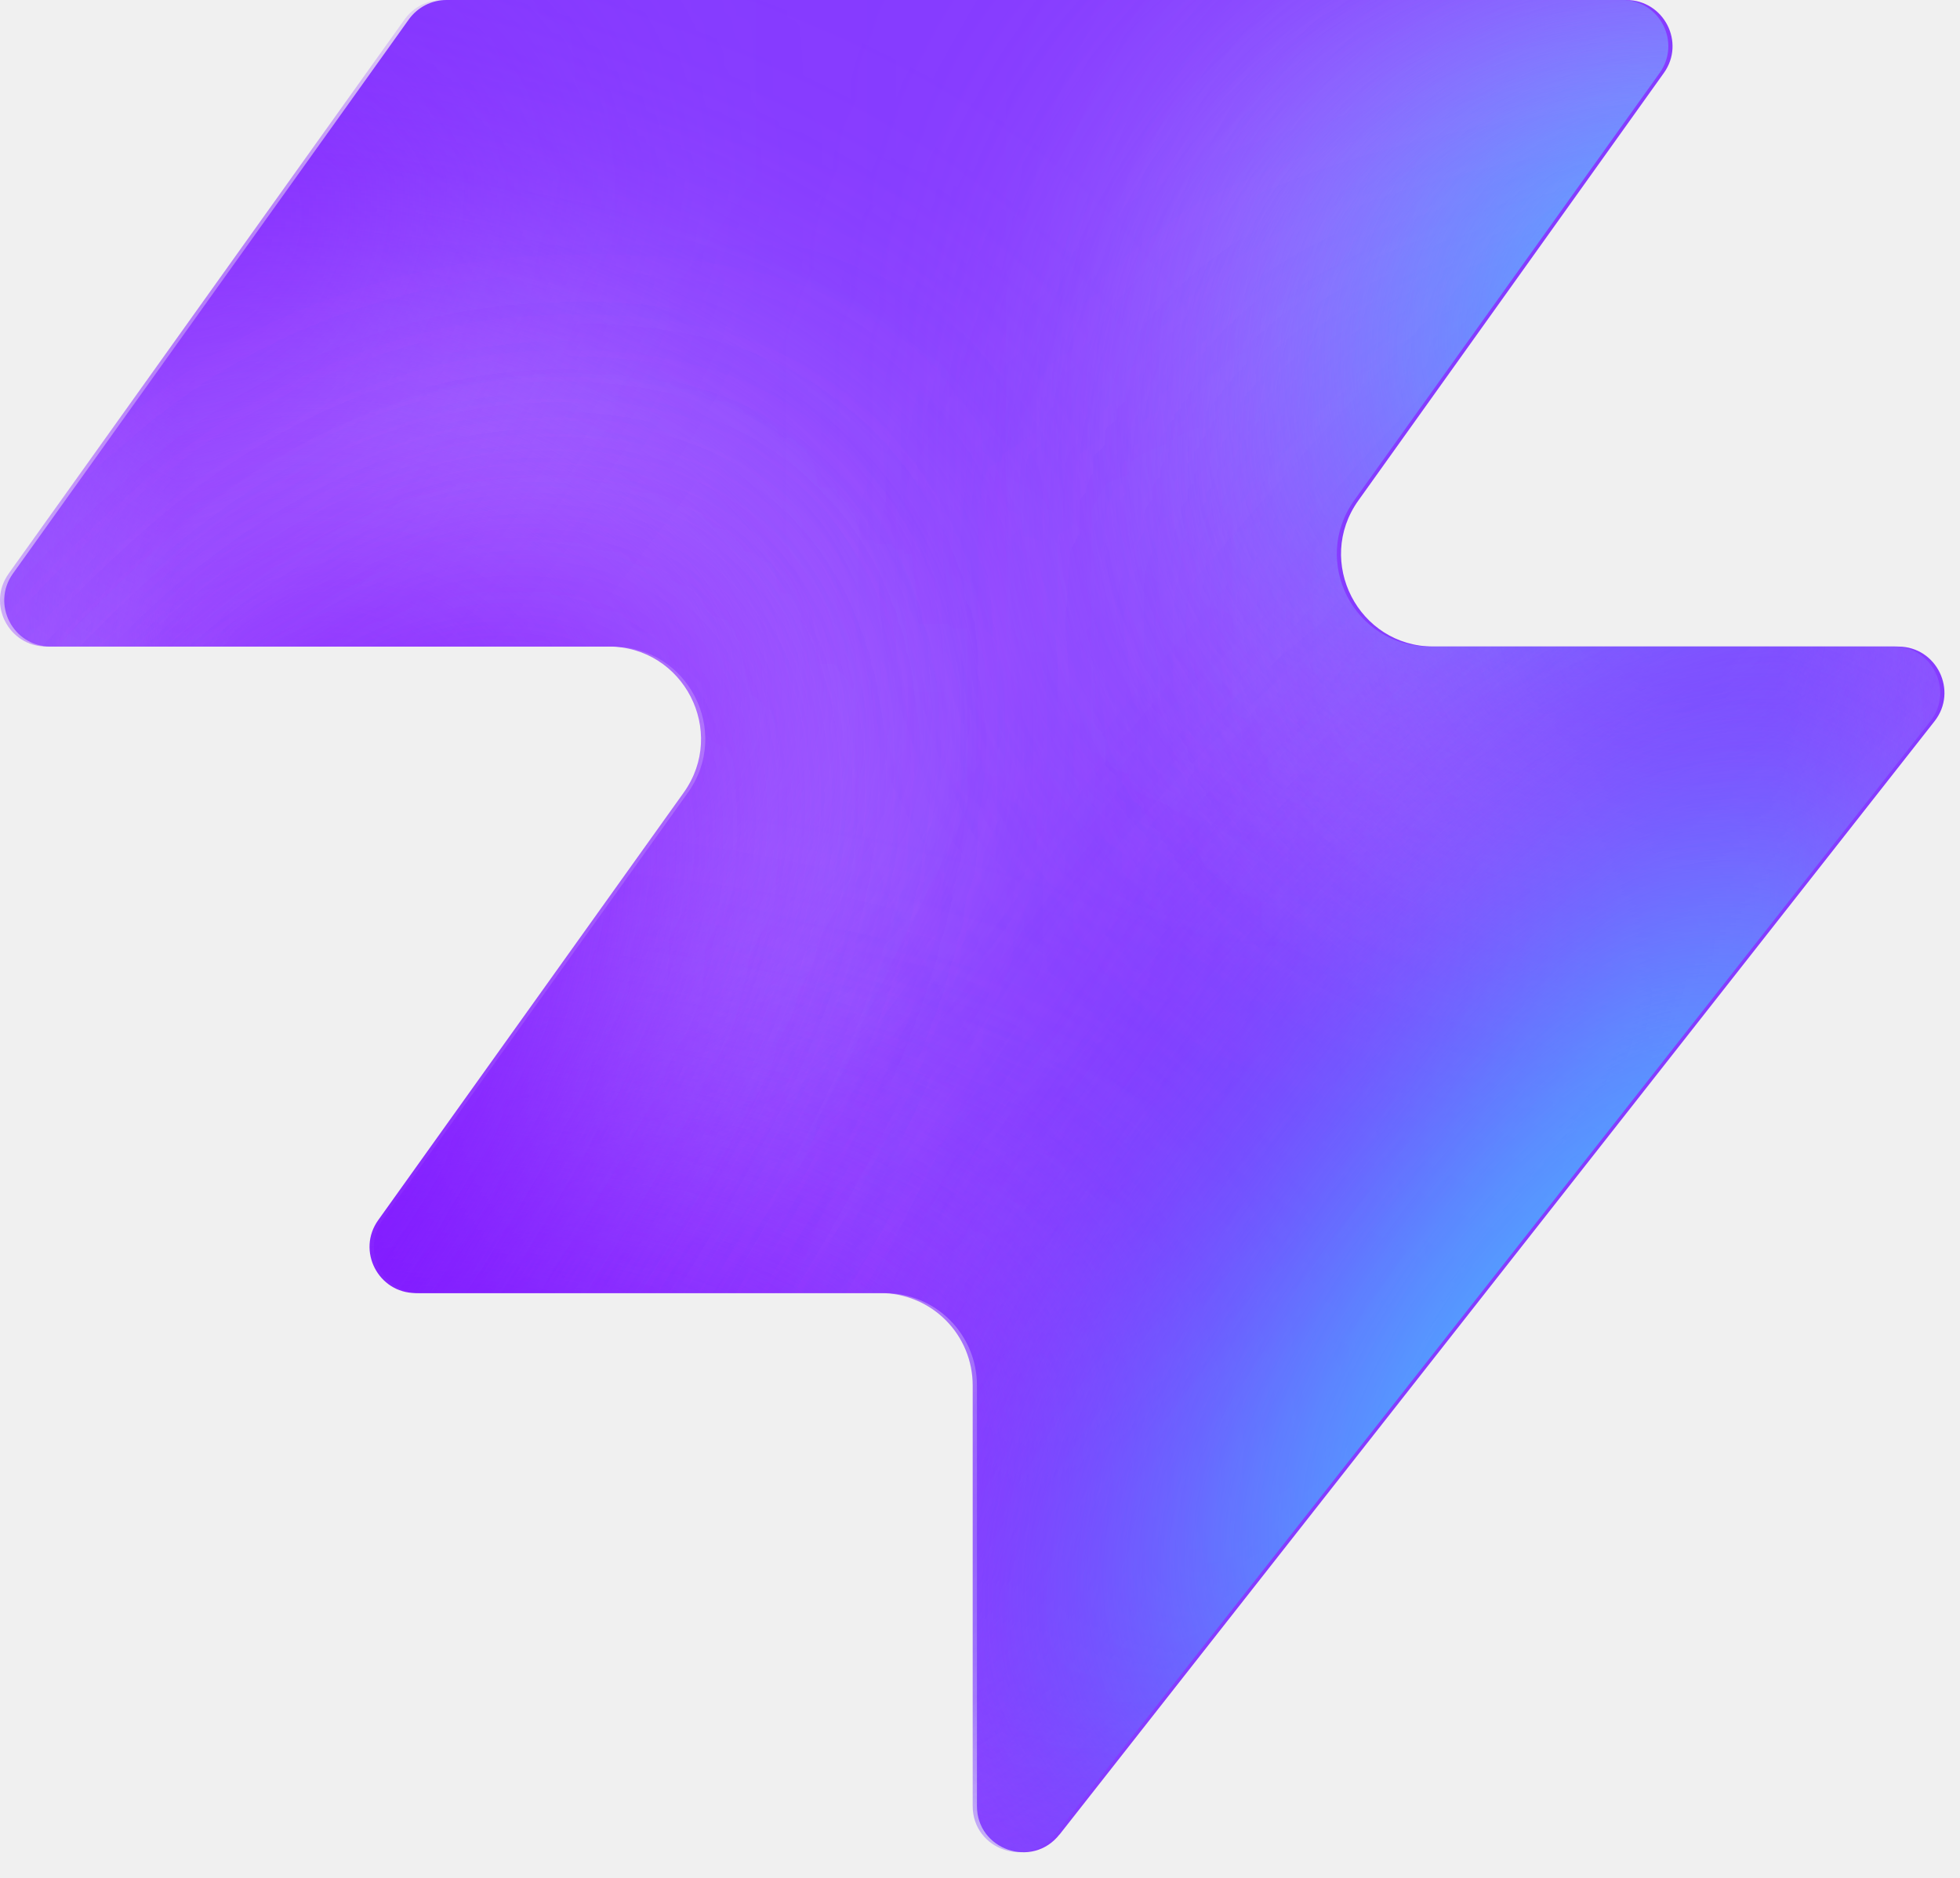
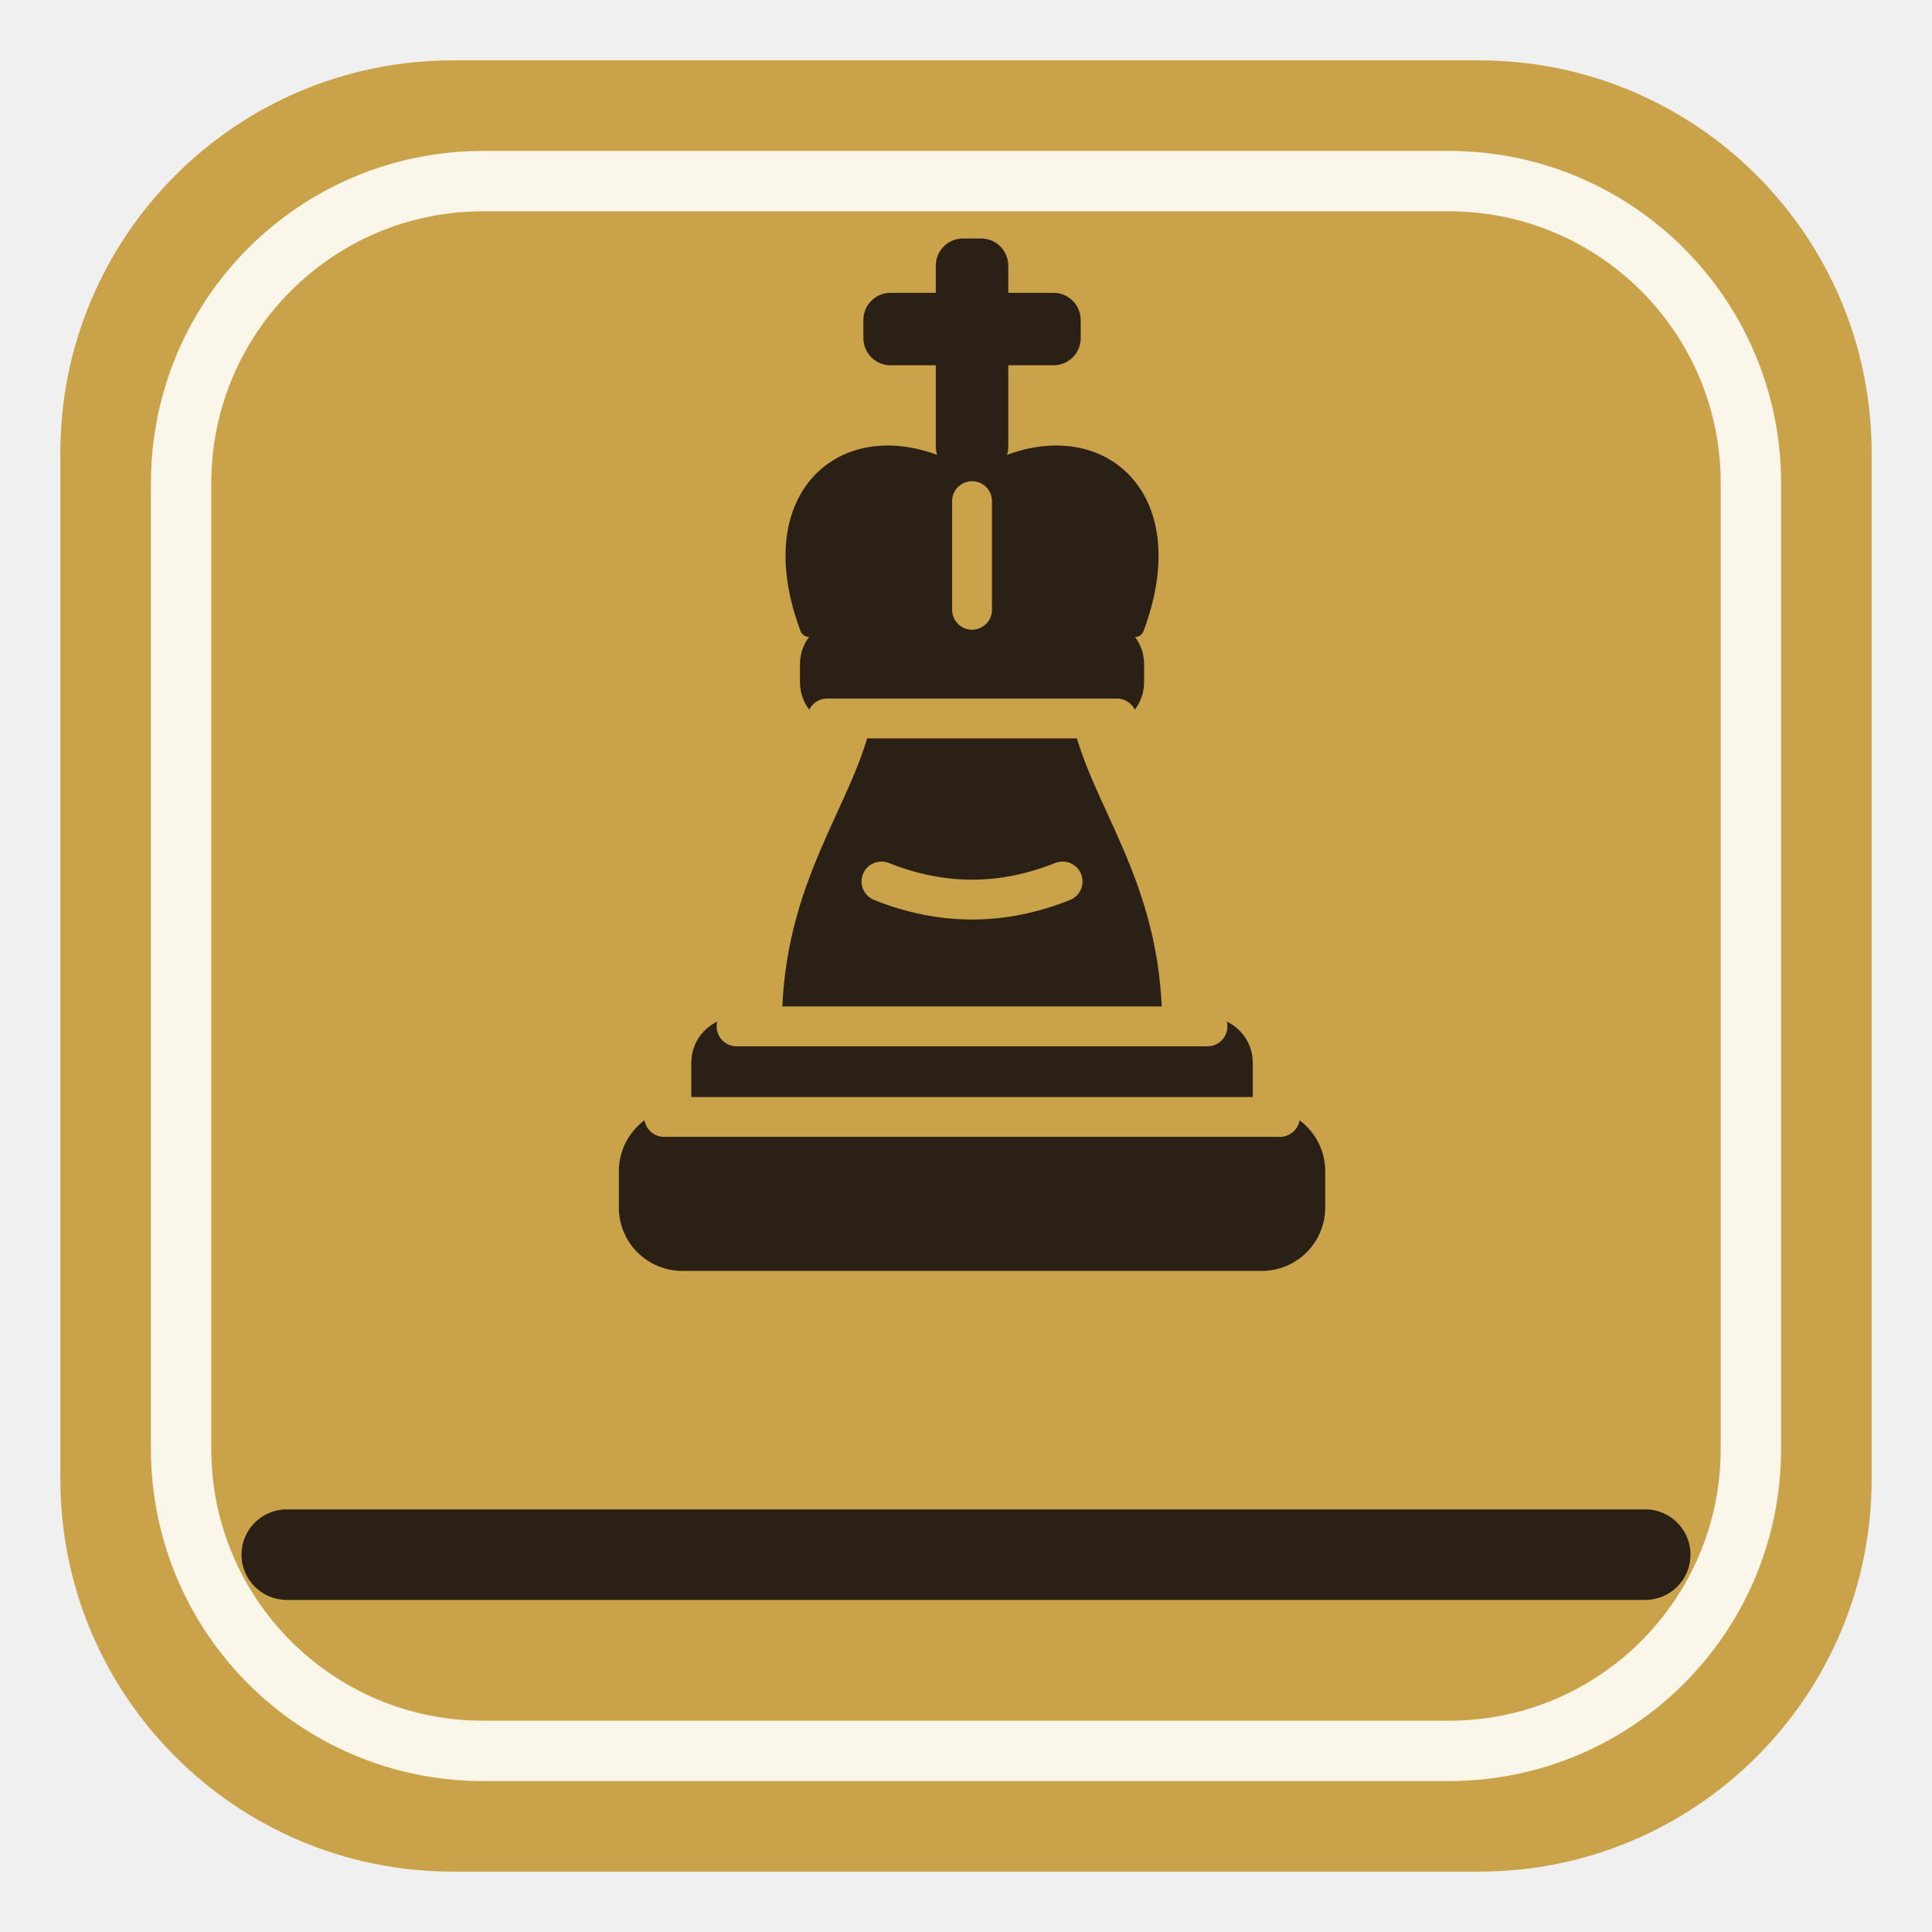
- <svg xmlns="http://www.w3.org/2000/svg" width="48" height="46" fill="none" viewBox="0 0 48 46">
-   <path fill="#863bff" d="M25.946 44.938c-.664.845-2.021.375-2.021-.698V33.937a2.26 2.26 0 0 0-2.262-2.262H10.287c-.92 0-1.456-1.04-.92-1.788l7.48-10.471c1.07-1.497 0-3.578-1.842-3.578H1.237c-.92 0-1.456-1.04-.92-1.788L10.013.474c.214-.297.556-.474.92-.474h28.894c.92 0 1.456 1.04.92 1.788l-7.48 10.471c-1.07 1.498 0 3.579 1.842 3.579h11.377c.943 0 1.473 1.088.89 1.83L25.947 44.94z" style="fill:#863bff;fill:color(display-p3 .525 .23 1);fill-opacity:1" />
-   <mask id="a" width="48" height="46" x="0" y="0" maskUnits="userSpaceOnUse" style="mask-type:alpha">
-     <path fill="#000" d="M25.842 44.938c-.664.844-2.021.375-2.021-.698V33.937a2.26 2.26 0 0 0-2.262-2.262H10.183c-.92 0-1.456-1.04-.92-1.788l7.48-10.471c1.07-1.498 0-3.579-1.842-3.579H1.133c-.92 0-1.456-1.04-.92-1.787L9.91.473c.214-.297.556-.474.92-.474h28.894c.92 0 1.456 1.04.92 1.788l-7.48 10.471c-1.07 1.498 0 3.578 1.842 3.578h11.377c.943 0 1.473 1.088.89 1.832L25.843 44.94z" style="fill:#000;fill-opacity:1" />
-   </mask>
-   <g mask="url(#a)">
-     <g filter="url(#b)">
-       <ellipse cx="5.508" cy="14.704" fill="#ede6ff" rx="5.508" ry="14.704" style="fill:#ede6ff;fill:color(display-p3 .927 .903 1);fill-opacity:1" transform="matrix(.00324 1 1 -.00324 -4.47 31.516)" />
-     </g>
-     <g filter="url(#c)">
-       <ellipse cx="10.399" cy="29.851" fill="#ede6ff" rx="10.399" ry="29.851" style="fill:#ede6ff;fill:color(display-p3 .927 .903 1);fill-opacity:1" transform="matrix(.00324 1 1 -.00324 -39.328 7.883)" />
-     </g>
-     <g filter="url(#d)">
-       <ellipse cx="5.508" cy="30.487" fill="#7e14ff" rx="5.508" ry="30.487" style="fill:#7e14ff;fill:color(display-p3 .492 .077 1);fill-opacity:1" transform="rotate(89.814 -25.913 -14.639)scale(1 -1)" />
-     </g>
-     <g filter="url(#e)">
-       <ellipse cx="5.508" cy="30.599" fill="#7e14ff" rx="5.508" ry="30.599" style="fill:#7e14ff;fill:color(display-p3 .492 .077 1);fill-opacity:1" transform="rotate(89.814 -32.644 -3.334)scale(1 -1)" />
-     </g>
-     <g filter="url(#f)">
-       <ellipse cx="5.508" cy="30.599" fill="#7e14ff" rx="5.508" ry="30.599" style="fill:#7e14ff;fill:color(display-p3 .492 .077 1);fill-opacity:1" transform="matrix(.00324 1 1 -.00324 -34.34 30.47)" />
-     </g>
-     <g filter="url(#g)">
-       <ellipse cx="14.072" cy="22.078" fill="#ede6ff" rx="14.072" ry="22.078" style="fill:#ede6ff;fill:color(display-p3 .927 .903 1);fill-opacity:1" transform="rotate(93.35 24.506 48.493)scale(-1 1)" />
-     </g>
-     <g filter="url(#h)">
-       <ellipse cx="3.47" cy="21.501" fill="#7e14ff" rx="3.47" ry="21.501" style="fill:#7e14ff;fill:color(display-p3 .492 .077 1);fill-opacity:1" transform="rotate(89.009 28.708 47.59)scale(-1 1)" />
-     </g>
-     <g filter="url(#i)">
-       <ellipse cx="3.47" cy="21.501" fill="#7e14ff" rx="3.47" ry="21.501" style="fill:#7e14ff;fill:color(display-p3 .492 .077 1);fill-opacity:1" transform="rotate(89.009 28.708 47.59)scale(-1 1)" />
-     </g>
-     <g filter="url(#j)">
-       <ellipse cx=".387" cy="8.972" fill="#7e14ff" rx="4.407" ry="29.108" style="fill:#7e14ff;fill:color(display-p3 .492 .077 1);fill-opacity:1" transform="rotate(39.51 .387 8.972)" />
-     </g>
-     <g filter="url(#k)">
-       <ellipse cx="47.523" cy="-6.092" fill="#7e14ff" rx="4.407" ry="29.108" style="fill:#7e14ff;fill:color(display-p3 .492 .077 1);fill-opacity:1" transform="rotate(37.892 47.523 -6.092)" />
-     </g>
-     <g filter="url(#l)">
-       <ellipse cx="41.412" cy="6.333" fill="#47bfff" rx="5.971" ry="9.665" style="fill:#47bfff;fill:color(display-p3 .28 .748 1);fill-opacity:1" transform="rotate(37.892 41.412 6.333)" />
-     </g>
-     <g filter="url(#m)">
-       <ellipse cx="-1.879" cy="38.332" fill="#7e14ff" rx="4.407" ry="29.108" style="fill:#7e14ff;fill:color(display-p3 .492 .077 1);fill-opacity:1" transform="rotate(37.892 -1.88 38.332)" />
-     </g>
-     <g filter="url(#n)">
-       <ellipse cx="-1.879" cy="38.332" fill="#7e14ff" rx="4.407" ry="29.108" style="fill:#7e14ff;fill:color(display-p3 .492 .077 1);fill-opacity:1" transform="rotate(37.892 -1.88 38.332)" />
-     </g>
-     <g filter="url(#o)">
-       <ellipse cx="35.651" cy="29.907" fill="#7e14ff" rx="4.407" ry="29.108" style="fill:#7e14ff;fill:color(display-p3 .492 .077 1);fill-opacity:1" transform="rotate(37.892 35.651 29.907)" />
-     </g>
-     <g filter="url(#p)">
-       <ellipse cx="38.418" cy="32.4" fill="#47bfff" rx="5.971" ry="15.297" style="fill:#47bfff;fill:color(display-p3 .28 .748 1);fill-opacity:1" transform="rotate(37.892 38.418 32.4)" />
-     </g>
+ <svg xmlns="http://www.w3.org/2000/svg" viewBox="0 0 64 64">
+   <defs>
+     <mask id="k" maskUnits="userSpaceOnUse" x="0" y="0" width="64" height="64">
+       <g fill="#fff" stroke="#fff" stroke-linejoin="round">
+         <rect x="13" y="50" width="38" height="8" rx="3" />
+         <rect x="17" y="45" width="30" height="6" rx="2" />
+         <path d="M22 45C22 37 26 33 27 28H37C38 33 42 37 42 45Z" />
+         <rect x="23" y="23" width="18" height="5" rx="2" />
+         <path d="M23 23C20 15 26 11 32 15C38 11 44 15 41 23Z" />
+         <rect x="30.5" y="2" width="3" height="12" rx="1" />
+         <rect x="26.5" y="5" width="11" height="3" rx="1" />
+       </g>
+       <g fill="none" stroke="#000" stroke-width="2.2" stroke-linecap="round">
+         <path d="M15 50h34" />
+         <path d="M19 45h26" />
+         <path d="M24 28h16" />
+         <path d="M32 16v6" />
+         <path d="M27 37q5 2 10 0" />
+       </g>
+     </mask>
+   </defs>
+   <rect x="2" y="2" width="60" height="60" rx="13" fill="#C9A24A" />
+   <rect x="6" y="6" width="52" height="52" rx="10" fill="none" stroke="#FBF6EA" stroke-width="2" />
+   <rect x="8" y="50" width="48" height="3" rx="1.5" fill="#2B2016" />
+   <g transform="translate(13 7) scale(0.6)">
+     <rect width="64" height="64" fill="#2B2016" mask="url(#k)" />
  </g>
-   <defs>
-     <filter id="b" width="60.045" height="41.654" x="-19.77" y="16.149" color-interpolation-filters="sRGB" filterUnits="userSpaceOnUse">
-       <feFlood flood-opacity="0" result="BackgroundImageFix" />
-       <feBlend in="SourceGraphic" in2="BackgroundImageFix" result="shape" />
-       <feGaussianBlur result="effect1_foregroundBlur_2002_17158" stdDeviation="7.659" />
-     </filter>
-     <filter id="c" width="90.34" height="51.437" x="-54.613" y="-7.533" color-interpolation-filters="sRGB" filterUnits="userSpaceOnUse">
-       <feFlood flood-opacity="0" result="BackgroundImageFix" />
-       <feBlend in="SourceGraphic" in2="BackgroundImageFix" result="shape" />
-       <feGaussianBlur result="effect1_foregroundBlur_2002_17158" stdDeviation="7.659" />
-     </filter>
-     <filter id="d" width="79.355" height="29.4" x="-49.64" y="2.03" color-interpolation-filters="sRGB" filterUnits="userSpaceOnUse">
-       <feFlood flood-opacity="0" result="BackgroundImageFix" />
-       <feBlend in="SourceGraphic" in2="BackgroundImageFix" result="shape" />
-       <feGaussianBlur result="effect1_foregroundBlur_2002_17158" stdDeviation="4.596" />
-     </filter>
-     <filter id="e" width="79.579" height="29.4" x="-45.045" y="20.029" color-interpolation-filters="sRGB" filterUnits="userSpaceOnUse">
-       <feFlood flood-opacity="0" result="BackgroundImageFix" />
-       <feBlend in="SourceGraphic" in2="BackgroundImageFix" result="shape" />
-       <feGaussianBlur result="effect1_foregroundBlur_2002_17158" stdDeviation="4.596" />
-     </filter>
-     <filter id="f" width="79.579" height="29.4" x="-43.513" y="21.178" color-interpolation-filters="sRGB" filterUnits="userSpaceOnUse">
-       <feFlood flood-opacity="0" result="BackgroundImageFix" />
-       <feBlend in="SourceGraphic" in2="BackgroundImageFix" result="shape" />
-       <feGaussianBlur result="effect1_foregroundBlur_2002_17158" stdDeviation="4.596" />
-     </filter>
-     <filter id="g" width="74.749" height="58.852" x="15.756" y="-17.901" color-interpolation-filters="sRGB" filterUnits="userSpaceOnUse">
-       <feFlood flood-opacity="0" result="BackgroundImageFix" />
-       <feBlend in="SourceGraphic" in2="BackgroundImageFix" result="shape" />
-       <feGaussianBlur result="effect1_foregroundBlur_2002_17158" stdDeviation="7.659" />
-     </filter>
-     <filter id="h" width="61.377" height="25.362" x="23.548" y="2.284" color-interpolation-filters="sRGB" filterUnits="userSpaceOnUse">
-       <feFlood flood-opacity="0" result="BackgroundImageFix" />
-       <feBlend in="SourceGraphic" in2="BackgroundImageFix" result="shape" />
-       <feGaussianBlur result="effect1_foregroundBlur_2002_17158" stdDeviation="4.596" />
-     </filter>
-     <filter id="i" width="61.377" height="25.362" x="23.548" y="2.284" color-interpolation-filters="sRGB" filterUnits="userSpaceOnUse">
-       <feFlood flood-opacity="0" result="BackgroundImageFix" />
-       <feBlend in="SourceGraphic" in2="BackgroundImageFix" result="shape" />
-       <feGaussianBlur result="effect1_foregroundBlur_2002_17158" stdDeviation="4.596" />
-     </filter>
-     <filter id="j" width="56.045" height="63.649" x="-27.636" y="-22.853" color-interpolation-filters="sRGB" filterUnits="userSpaceOnUse">
-       <feFlood flood-opacity="0" result="BackgroundImageFix" />
-       <feBlend in="SourceGraphic" in2="BackgroundImageFix" result="shape" />
-       <feGaussianBlur result="effect1_foregroundBlur_2002_17158" stdDeviation="4.596" />
-     </filter>
-     <filter id="k" width="54.814" height="64.646" x="20.116" y="-38.415" color-interpolation-filters="sRGB" filterUnits="userSpaceOnUse">
-       <feFlood flood-opacity="0" result="BackgroundImageFix" />
-       <feBlend in="SourceGraphic" in2="BackgroundImageFix" result="shape" />
-       <feGaussianBlur result="effect1_foregroundBlur_2002_17158" stdDeviation="4.596" />
-     </filter>
-     <filter id="l" width="33.541" height="35.313" x="24.641" y="-11.323" color-interpolation-filters="sRGB" filterUnits="userSpaceOnUse">
-       <feFlood flood-opacity="0" result="BackgroundImageFix" />
-       <feBlend in="SourceGraphic" in2="BackgroundImageFix" result="shape" />
-       <feGaussianBlur result="effect1_foregroundBlur_2002_17158" stdDeviation="4.596" />
-     </filter>
-     <filter id="m" width="54.814" height="64.646" x="-29.286" y="6.009" color-interpolation-filters="sRGB" filterUnits="userSpaceOnUse">
-       <feFlood flood-opacity="0" result="BackgroundImageFix" />
-       <feBlend in="SourceGraphic" in2="BackgroundImageFix" result="shape" />
-       <feGaussianBlur result="effect1_foregroundBlur_2002_17158" stdDeviation="4.596" />
-     </filter>
-     <filter id="n" width="54.814" height="64.646" x="-29.286" y="6.009" color-interpolation-filters="sRGB" filterUnits="userSpaceOnUse">
-       <feFlood flood-opacity="0" result="BackgroundImageFix" />
-       <feBlend in="SourceGraphic" in2="BackgroundImageFix" result="shape" />
-       <feGaussianBlur result="effect1_foregroundBlur_2002_17158" stdDeviation="4.596" />
-     </filter>
-     <filter id="o" width="54.814" height="64.646" x="8.244" y="-2.416" color-interpolation-filters="sRGB" filterUnits="userSpaceOnUse">
-       <feFlood flood-opacity="0" result="BackgroundImageFix" />
-       <feBlend in="SourceGraphic" in2="BackgroundImageFix" result="shape" />
-       <feGaussianBlur result="effect1_foregroundBlur_2002_17158" stdDeviation="4.596" />
-     </filter>
-     <filter id="p" width="39.409" height="43.623" x="18.713" y="10.588" color-interpolation-filters="sRGB" filterUnits="userSpaceOnUse">
-       <feFlood flood-opacity="0" result="BackgroundImageFix" />
-       <feBlend in="SourceGraphic" in2="BackgroundImageFix" result="shape" />
-       <feGaussianBlur result="effect1_foregroundBlur_2002_17158" stdDeviation="4.596" />
-     </filter>
-   </defs>
</svg>
